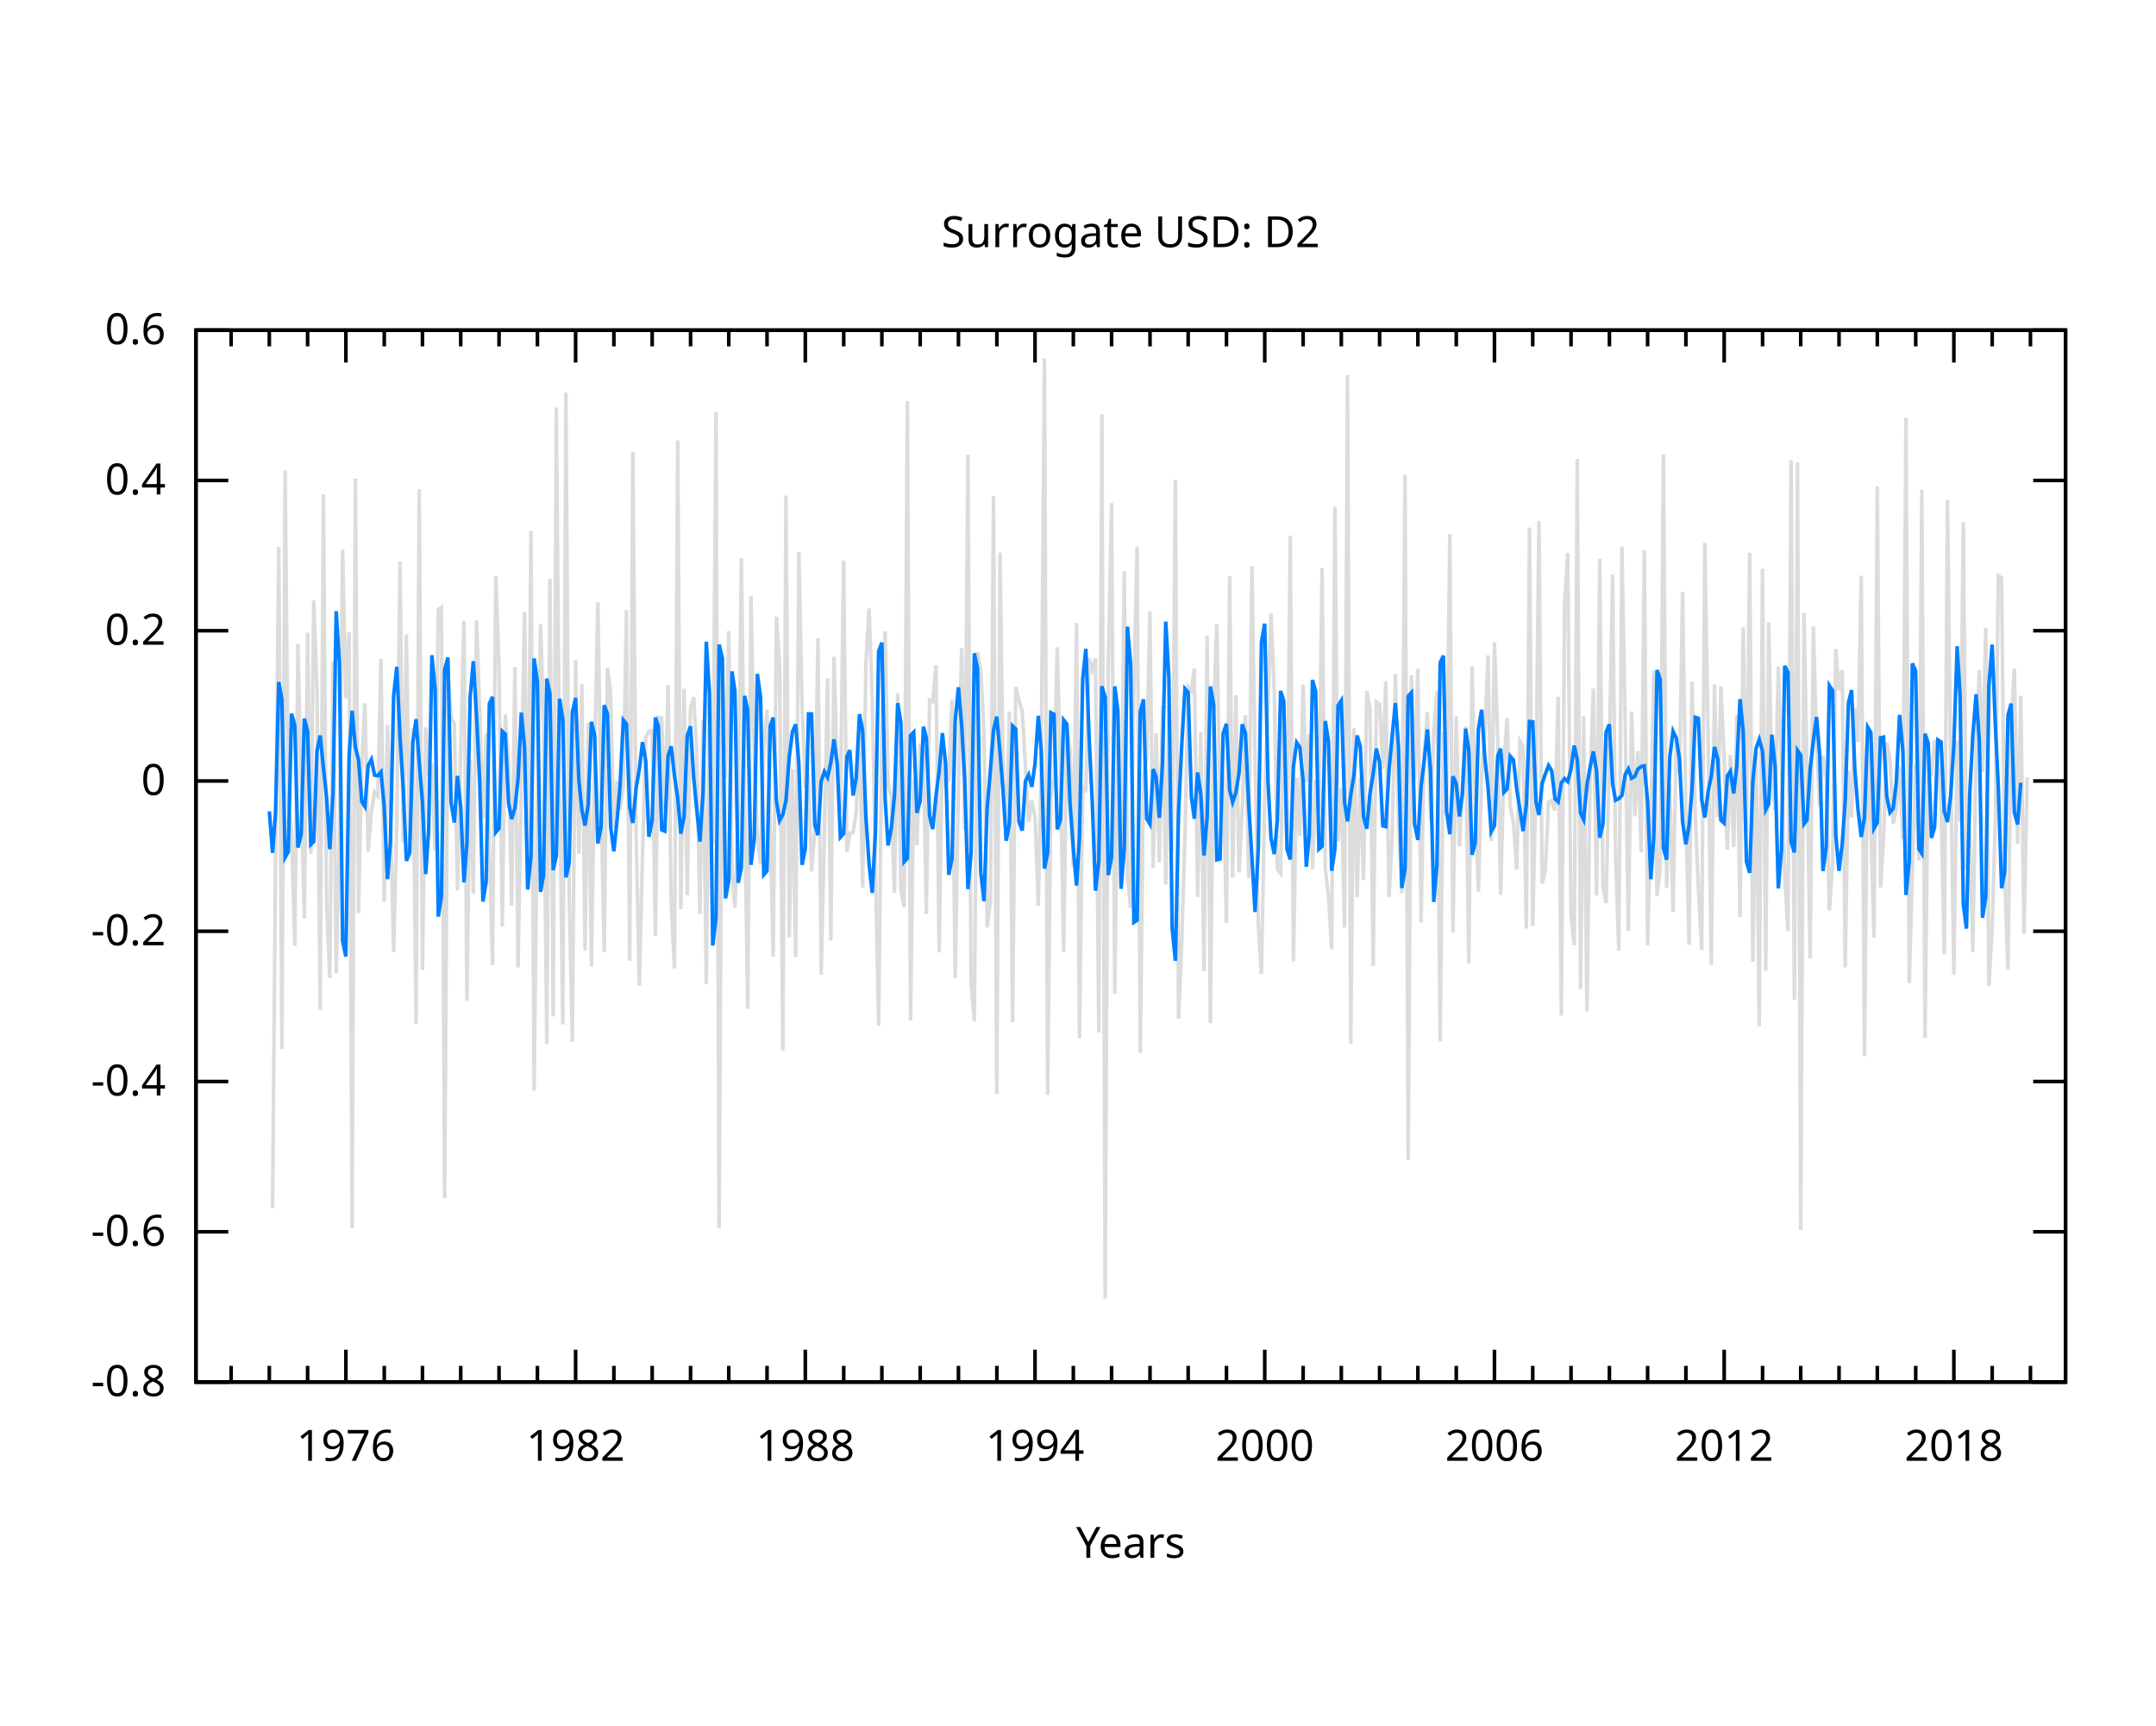
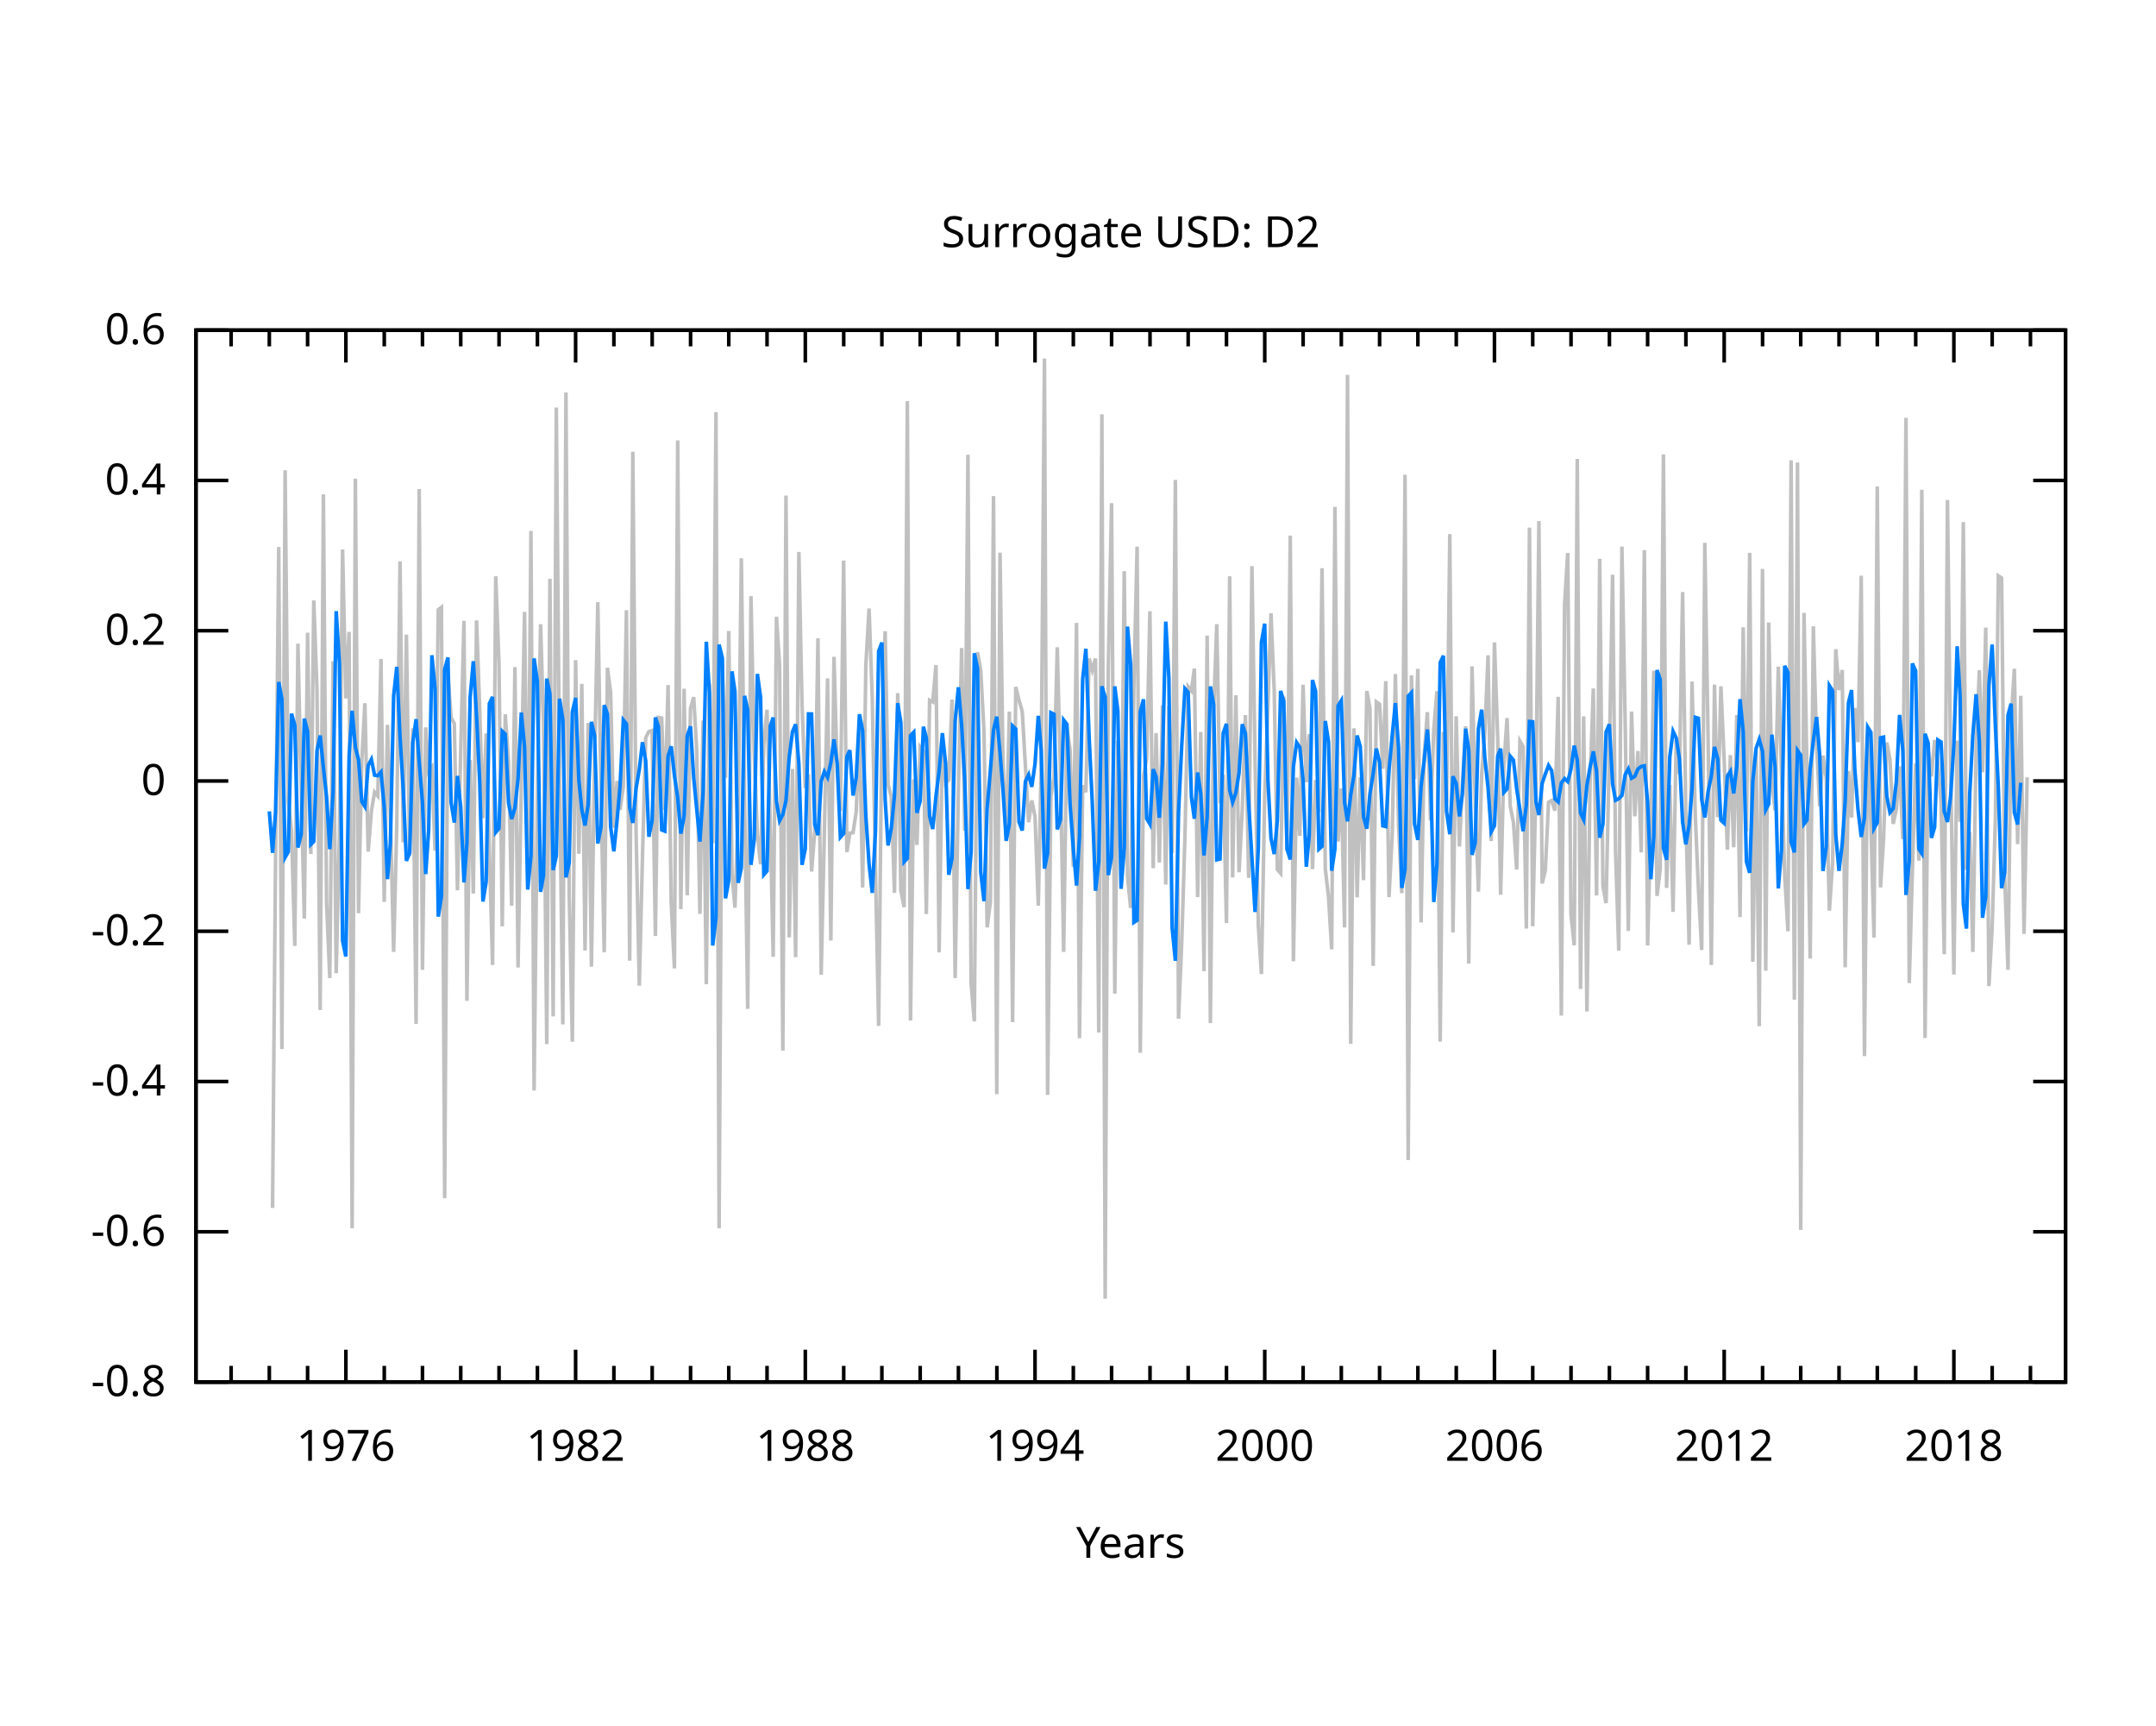
<svg xmlns="http://www.w3.org/2000/svg" xmlns:xlink="http://www.w3.org/1999/xlink" width="600" height="480" viewBox="0 0 600 480">
  <g id="gnuplot_canvas">
    <rect x="0" y="0" width="600" height="480" fill="none" />
    <defs>
      <circle id="gpDot" r="0.5" stroke-width="0.5" stroke="currentColor" />
      <path id="gpPt0" stroke-width="0.222" stroke="currentColor" d="M-1,0 h2 M0,-1 v2" />
      <path id="gpPt1" stroke-width="0.222" stroke="currentColor" d="M-1,-1 L1,1 M1,-1 L-1,1" />
      <path id="gpPt2" stroke-width="0.222" stroke="currentColor" d="M-1,0 L1,0 M0,-1 L0,1 M-1,-1 L1,1 M-1,1 L1,-1" />
      <rect id="gpPt3" stroke-width="0.222" stroke="currentColor" x="-1" y="-1" width="2" height="2" />
      <rect id="gpPt4" stroke-width="0.222" stroke="currentColor" fill="currentColor" x="-1" y="-1" width="2" height="2" />
      <circle id="gpPt5" stroke-width="0.222" stroke="currentColor" cx="0" cy="0" r="1" />
      <use xlink:href="#gpPt5" id="gpPt6" fill="currentColor" stroke="none" />
      <path id="gpPt7" stroke-width="0.222" stroke="currentColor" d="M0,-1.33 L-1.33,0.67 L1.33,0.67 z" />
      <use xlink:href="#gpPt7" id="gpPt8" fill="currentColor" stroke="none" />
      <use xlink:href="#gpPt7" id="gpPt9" stroke="currentColor" transform="rotate(180)" />
      <use xlink:href="#gpPt9" id="gpPt10" fill="currentColor" stroke="none" />
      <use xlink:href="#gpPt3" id="gpPt11" stroke="currentColor" transform="rotate(45)" />
      <use xlink:href="#gpPt11" id="gpPt12" fill="currentColor" stroke="none" />
      <path id="gpPt13" stroke-width="0.222" stroke="currentColor" d="M0,1.330 L1.265,0.411 L0.782,-1.067 L-0.782,-1.076 L-1.265,0.411 z" />
      <use xlink:href="#gpPt13" id="gpPt14" fill="currentColor" stroke="none" />
      <filter id="textbox" filterUnits="objectBoundingBox" x="0" y="0" height="1" width="1">
        <feFlood flood-color="white" flood-opacity="1" result="bgnd" />
        <feComposite in="SourceGraphic" in2="bgnd" operator="atop" />
      </filter>
      <filter id="greybox" filterUnits="objectBoundingBox" x="0" y="0" height="1" width="1">
        <feFlood flood-color="lightgrey" flood-opacity="1" result="grey" />
        <feComposite in="SourceGraphic" in2="grey" operator="atop" />
      </filter>
    </defs>
    <g fill="none" color="white" stroke="currentColor" stroke-width="1.00" stroke-linecap="butt" stroke-linejoin="miter">
</g>
    <g fill="none" color="black" stroke="currentColor" stroke-width="1.00" stroke-linecap="butt" stroke-linejoin="miter">
      <path stroke="black" d="M54.53,384.54 L63.53,384.54 M574.82,384.54 L565.82,384.54  " />
      <g transform="translate(46.14,388.44)" stroke="none" fill="black" font-family="cmr10" font-size="12.00" text-anchor="end">
        <text>
          <tspan font-family="cmr10">-0.8</tspan>
        </text>
      </g>
    </g>
    <g fill="none" color="black" stroke="currentColor" stroke-width="1.00" stroke-linecap="butt" stroke-linejoin="miter">
      <path stroke="black" d="M54.53,342.73 L63.53,342.73 M574.82,342.73 L565.82,342.73  " />
      <g transform="translate(46.14,346.63)" stroke="none" fill="black" font-family="cmr10" font-size="12.00" text-anchor="end">
        <text>
          <tspan font-family="cmr10">-0.6</tspan>
        </text>
      </g>
    </g>
    <g fill="none" color="black" stroke="currentColor" stroke-width="1.00" stroke-linecap="butt" stroke-linejoin="miter">
      <path stroke="black" d="M54.53,300.92 L63.53,300.92 M574.82,300.92 L565.82,300.92  " />
      <g transform="translate(46.14,304.82)" stroke="none" fill="black" font-family="cmr10" font-size="12.00" text-anchor="end">
        <text>
          <tspan font-family="cmr10">-0.4</tspan>
        </text>
      </g>
    </g>
    <g fill="none" color="black" stroke="currentColor" stroke-width="1.00" stroke-linecap="butt" stroke-linejoin="miter">
      <path stroke="black" d="M54.53,259.11 L63.53,259.11 M574.82,259.11 L565.82,259.11  " />
      <g transform="translate(46.14,263.01)" stroke="none" fill="black" font-family="cmr10" font-size="12.00" text-anchor="end">
        <text>
          <tspan font-family="cmr10">-0.2</tspan>
        </text>
      </g>
    </g>
    <g fill="none" color="black" stroke="currentColor" stroke-width="1.00" stroke-linecap="butt" stroke-linejoin="miter">
      <path stroke="black" d="M54.53,217.30 L63.53,217.30 M574.82,217.30 L565.82,217.30  " />
      <g transform="translate(46.14,221.20)" stroke="none" fill="black" font-family="cmr10" font-size="12.00" text-anchor="end">
        <text>
          <tspan font-family="cmr10"> 0</tspan>
        </text>
      </g>
    </g>
    <g fill="none" color="black" stroke="currentColor" stroke-width="1.00" stroke-linecap="butt" stroke-linejoin="miter">
      <path stroke="black" d="M54.53,175.49 L63.53,175.49 M574.82,175.49 L565.82,175.49  " />
      <g transform="translate(46.14,179.39)" stroke="none" fill="black" font-family="cmr10" font-size="12.00" text-anchor="end">
        <text>
          <tspan font-family="cmr10"> 0.2</tspan>
        </text>
      </g>
    </g>
    <g fill="none" color="black" stroke="currentColor" stroke-width="1.00" stroke-linecap="butt" stroke-linejoin="miter">
      <path stroke="black" d="M54.53,133.68 L63.53,133.68 M574.82,133.68 L565.82,133.68  " />
      <g transform="translate(46.14,137.58)" stroke="none" fill="black" font-family="cmr10" font-size="12.00" text-anchor="end">
        <text>
          <tspan font-family="cmr10"> 0.4</tspan>
        </text>
      </g>
    </g>
    <g fill="none" color="black" stroke="currentColor" stroke-width="1.00" stroke-linecap="butt" stroke-linejoin="miter">
      <path stroke="black" d="M54.53,91.87 L63.53,91.87 M574.82,91.87 L565.82,91.87  " />
      <g transform="translate(46.14,95.77)" stroke="none" fill="black" font-family="cmr10" font-size="12.00" text-anchor="end">
        <text>
          <tspan font-family="cmr10"> 0.6</tspan>
        </text>
      </g>
    </g>
    <g fill="none" color="black" stroke="currentColor" stroke-width="1.00" stroke-linecap="butt" stroke-linejoin="miter">
      <path stroke="black" d="M64.32,384.54 L64.32,380.04 M64.32,91.87 L64.32,96.37 M74.95,384.54 L74.95,380.04 M74.95,91.87 L74.95,96.37   M85.60,384.54 L85.60,380.04 M85.60,91.87 L85.60,96.37 M96.26,384.54 L96.26,375.54 M96.26,91.87 L96.26,100.87    " />
      <g transform="translate(96.26,406.44)" stroke="none" fill="black" font-family="cmr10" font-size="12.00" text-anchor="middle">
        <text>
          <tspan font-family="cmr10">1976</tspan>
        </text>
      </g>
    </g>
    <g fill="none" color="black" stroke="currentColor" stroke-width="1.00" stroke-linecap="butt" stroke-linejoin="miter">
      <path stroke="black" d="M106.94,384.54 L106.94,380.04 M106.94,91.87 L106.94,96.37 M117.57,384.54 L117.57,380.04 M117.57,91.87 L117.57,96.37   M128.22,384.54 L128.22,380.04 M128.22,91.87 L128.22,96.37 M138.88,384.54 L138.88,380.04 M138.88,91.87 L138.88,96.37   M149.56,384.54 L149.56,380.04 M149.56,91.87 L149.56,96.37 M160.19,384.54 L160.19,375.54 M160.19,91.87 L160.19,100.87    " />
      <g transform="translate(160.19,406.44)" stroke="none" fill="black" font-family="cmr10" font-size="12.00" text-anchor="middle">
        <text>
          <tspan font-family="cmr10">1982</tspan>
        </text>
      </g>
    </g>
    <g fill="none" color="black" stroke="currentColor" stroke-width="1.00" stroke-linecap="butt" stroke-linejoin="miter">
      <path stroke="black" d="M170.84,384.54 L170.84,380.04 M170.84,91.87 L170.84,96.37 M181.50,384.54 L181.50,380.04 M181.50,91.87 L181.50,96.37   M192.18,384.54 L192.18,380.04 M192.18,91.87 L192.18,96.37 M202.81,384.54 L202.81,380.04 M202.81,91.87 L202.81,96.37   M213.46,384.54 L213.46,380.04 M213.46,91.87 L213.46,96.37 M224.11,384.54 L224.11,375.54 M224.11,91.87 L224.11,100.87    " />
      <g transform="translate(224.11,406.44)" stroke="none" fill="black" font-family="cmr10" font-size="12.00" text-anchor="middle">
        <text>
          <tspan font-family="cmr10">1988</tspan>
        </text>
      </g>
    </g>
    <g fill="none" color="black" stroke="currentColor" stroke-width="1.00" stroke-linecap="butt" stroke-linejoin="miter">
      <path stroke="black" d="M234.80,384.54 L234.80,380.04 M234.80,91.87 L234.80,96.37 M245.42,384.54 L245.42,380.04 M245.42,91.87 L245.42,96.37   M256.08,384.54 L256.08,380.04 M256.08,91.87 L256.08,96.37 M266.73,384.54 L266.73,380.04 M266.73,91.87 L266.73,96.37   M277.42,384.54 L277.42,380.04 M277.42,91.87 L277.42,96.37 M288.04,384.54 L288.04,375.54 M288.04,91.87 L288.04,100.87    " />
      <g transform="translate(288.04,406.44)" stroke="none" fill="black" font-family="cmr10" font-size="12.00" text-anchor="middle">
        <text>
          <tspan font-family="cmr10">1994</tspan>
        </text>
      </g>
    </g>
    <g fill="none" color="black" stroke="currentColor" stroke-width="1.00" stroke-linecap="butt" stroke-linejoin="miter">
      <path stroke="black" d="M298.70,384.54 L298.70,380.04 M298.70,91.87 L298.70,96.37 M309.35,384.54 L309.35,380.04 M309.35,91.87 L309.35,96.37   M320.04,384.54 L320.04,380.04 M320.04,91.87 L320.04,96.37 M330.66,384.54 L330.66,380.04 M330.66,91.87 L330.66,96.37   M341.32,384.54 L341.32,380.04 M341.32,91.87 L341.32,96.37 M351.97,384.54 L351.97,375.54 M351.97,91.87 L351.97,100.87    " />
      <g transform="translate(351.97,406.44)" stroke="none" fill="black" font-family="cmr10" font-size="12.00" text-anchor="middle">
        <text>
          <tspan font-family="cmr10">2000</tspan>
        </text>
      </g>
    </g>
    <g fill="none" color="black" stroke="currentColor" stroke-width="1.00" stroke-linecap="butt" stroke-linejoin="miter">
      <path stroke="black" d="M362.65,384.54 L362.65,380.04 M362.65,91.87 L362.65,96.37 M373.28,384.54 L373.28,380.04 M373.28,91.87 L373.28,96.37   M383.93,384.54 L383.93,380.04 M383.93,91.87 L383.93,96.37 M394.59,384.54 L394.59,380.04 M394.59,91.87 L394.59,96.37   M405.27,384.54 L405.27,380.04 M405.27,91.87 L405.27,96.37 M415.90,384.54 L415.90,375.54 M415.90,91.87 L415.90,100.87    " />
      <g transform="translate(415.90,406.44)" stroke="none" fill="black" font-family="cmr10" font-size="12.00" text-anchor="middle">
        <text>
          <tspan font-family="cmr10">2006</tspan>
        </text>
      </g>
    </g>
    <g fill="none" color="black" stroke="currentColor" stroke-width="1.00" stroke-linecap="butt" stroke-linejoin="miter">
      <path stroke="black" d="M426.55,384.54 L426.55,380.04 M426.55,91.87 L426.55,96.37 M437.21,384.54 L437.21,380.04 M437.21,91.87 L437.21,96.37   M447.89,384.54 L447.89,380.04 M447.89,91.87 L447.89,96.37 M458.52,384.54 L458.52,380.04 M458.52,91.87 L458.52,96.37   M469.17,384.54 L469.17,380.04 M469.17,91.87 L469.17,96.37 M479.83,384.54 L479.83,375.54 M479.83,91.87 L479.83,100.87    " />
      <g transform="translate(479.83,406.44)" stroke="none" fill="black" font-family="cmr10" font-size="12.00" text-anchor="middle">
        <text>
          <tspan font-family="cmr10">2012</tspan>
        </text>
      </g>
    </g>
    <g fill="none" color="black" stroke="currentColor" stroke-width="1.00" stroke-linecap="butt" stroke-linejoin="miter">
      <path stroke="black" d="M490.51,384.54 L490.51,380.04 M490.51,91.87 L490.51,96.37 M501.13,384.54 L501.13,380.04 M501.13,91.87 L501.13,96.37   M511.79,384.54 L511.79,380.04 M511.79,91.87 L511.79,96.37 M522.44,384.54 L522.44,380.04 M522.44,91.87 L522.44,96.37   M533.13,384.54 L533.13,380.04 M533.13,91.87 L533.13,96.37 M543.75,384.54 L543.75,375.54 M543.75,91.87 L543.75,100.87    " />
      <g transform="translate(543.75,406.44)" stroke="none" fill="black" font-family="cmr10" font-size="12.00" text-anchor="middle">
        <text>
          <tspan font-family="cmr10">2018</tspan>
        </text>
      </g>
    </g>
    <g fill="none" color="black" stroke="currentColor" stroke-width="1.00" stroke-linecap="butt" stroke-linejoin="miter">
      <path stroke="black" d="M554.41,384.54 L554.41,380.04 M554.41,91.87 L554.41,96.37 M565.06,384.54 L565.06,380.04 M565.06,91.87 L565.06,96.37    " />
    </g>
    <g fill="none" color="black" stroke="currentColor" stroke-width="1.00" stroke-linecap="butt" stroke-linejoin="miter">
      <path stroke="black" d="M54.53,91.87 L54.53,384.54 L574.82,384.54 L574.82,91.87 L54.53,91.87 Z  " />
    </g>
    <g fill="none" color="black" stroke="currentColor" stroke-width="1.00" stroke-linecap="butt" stroke-linejoin="miter">
      <g transform="translate(314.67,433.44)" stroke="none" fill="black" font-family="cmr10" font-size="12.00" text-anchor="middle">
        <text>
          <tspan font-family="cmr10">Years</tspan>
        </text>
      </g>
    </g>
    <g fill="none" color="black" stroke="currentColor" stroke-width="1.00" stroke-linecap="butt" stroke-linejoin="miter">
</g>
    <g id="gnuplot_plot_1">
      <g fill="none" color="black" stroke="currentColor" stroke-width="1.00" stroke-linecap="butt" stroke-linejoin="miter">
-         <path stroke="rgb(220, 220, 220)" d="M75.85,336.10 L76.67,240.27 L77.57,152.19 L78.45,291.89 L79.35,130.86 L80.23,223.02 L81.13,231.22 L82.04,263.18   L82.91,179.09 L83.82,218.87 L84.69,255.57 L85.60,176.04 L86.50,237.62 L87.32,167.07 L88.22,192.05 L89.10,281.01   L90.00,137.55 L90.88,251.22 L91.78,272.14 L92.69,183.98 L93.56,270.78 L94.46,232.21 L95.34,152.89 L96.24,194.33   L97.15,175.83 L97.99,341.74 L98.90,133.18 L99.77,254.09 L100.68,211.71 L101.55,195.67 L102.46,236.94 L103.36,225.65   L104.24,220.41 L105.14,221.48 L106.02,183.33 L106.92,250.93 L107.83,201.67 L108.64,226.89 L109.55,264.86 L110.42,229.40   L111.33,156.18 L112.20,234.40 L113.10,176.56 L114.01,238.11 L114.88,202.64 L115.79,284.89 L116.66,136.08 L117.57,269.85   L118.47,202.38 L119.29,214.76 L120.19,213.48 L121.07,236.67 L121.97,169.65 L122.85,168.96 L123.75,333.37 L124.66,187.53   L125.53,199.66 L126.44,201.37 L127.31,247.71 L128.22,208.41 L129.12,172.75 L129.94,278.47 L130.84,211.47 L131.72,248.62   L132.62,172.63 L133.50,197.45 L134.40,227.64 L135.30,204.08 L136.18,236.62 L137.08,268.49 L137.96,160.34 L138.86,184.54   L139.77,257.76 L140.61,198.76 L141.52,212.07 L142.39,252.02 L143.30,185.60 L144.17,269.19 L145.08,217.82 L145.98,170.25   L146.86,246.72 L147.76,147.74 L148.63,303.44 L149.54,222.47 L150.44,173.68 L151.26,201.46 L152.16,290.51 L153.04,161.03   L153.94,282.79 L154.82,113.39 L155.72,216.75 L156.63,285.02 L157.50,109.21 L158.41,249.07 L159.28,289.84 L160.19,183.68   L161.09,237.54 L161.91,190.28 L162.81,264.48 L163.69,201.14 L164.59,268.96 L165.47,211.37 L166.37,167.55 L167.28,222.25   L168.15,264.97 L169.05,185.80 L169.93,192.56 L170.83,230.28 L171.74,217.29 L172.55,225.35 L173.46,218.81 L174.33,169.78   L175.24,267.31 L176.11,125.70 L177.02,231.88 L177.92,274.26 L178.80,238.15 L179.70,205.24 L180.58,203.55 L181.48,203.26   L182.39,260.43 L183.23,199.61 L184.14,199.77 L185.01,225.33 L185.92,190.61 L186.79,250.98 L187.69,269.45 L188.60,122.53   L189.47,252.94 L190.38,191.62 L191.25,249.10 L192.16,197.09 L193.06,193.99 L193.88,208.50 L194.78,254.26 L195.66,200.48   L196.56,273.85 L197.44,190.20 L198.34,234.64 L199.25,114.67 L200.12,341.78 L201.03,184.79 L201.90,216.40 L202.81,175.58   L203.71,242.87 L204.53,252.55 L205.43,226.52 L206.31,155.33 L207.21,222.51 L208.08,280.69 L208.99,165.87 L209.89,209.48   L210.77,232.23 L211.67,240.49 L212.55,207.12 L213.45,197.47 L214.36,229.01 L215.17,266.21 L216.08,171.60 L216.95,185.06   L217.86,292.31 L218.73,137.89 L219.64,260.81 L220.54,213.95 L221.42,266.31 L222.32,153.57 L223.20,196.25 L224.10,219.29   L225.00,215.42 L225.85,242.48 L226.75,231.27 L227.63,177.61 L228.53,271.21 L229.41,231.70 L230.31,188.74 L231.22,261.70   L232.09,182.74 L233.00,214.78 L233.87,225.67 L234.78,155.98 L235.68,237.07 L236.50,231.83 L237.40,231.66 L238.28,225.86   L239.18,202.17 L240.06,246.95 L240.96,185.02 L241.86,169.31 L242.74,194.24 L243.64,242.32 L244.52,285.44 L245.42,202.54   L246.33,175.64 L247.14,218.24 L248.05,221.75 L248.92,248.44 L249.83,192.85 L250.70,247.66 L251.61,252.41 L252.51,111.58   L253.39,283.96 L254.29,216.82 L255.17,235.09 L256.07,207.86 L256.98,209.01 L257.79,254.33 L258.70,194.84 L259.57,195.30   L260.48,185.04 L261.35,264.98 L262.26,205.81 L263.16,217.98 L264.03,216.99 L264.94,194.65 L265.81,272.13 L266.72,219.27   L267.62,180.32 L268.47,231.14 L269.37,126.53 L270.25,273.61 L271.15,284.18 L272.03,181.45 L272.93,186.61 L273.84,203.43   L274.71,258.03 L275.62,251.00 L276.49,138.04 L277.39,304.45 L278.30,153.77 L279.12,212.31 L280.02,234.04 L280.90,198.00   L281.80,284.39 L282.67,191.13 L283.58,194.83 L284.48,197.94 L285.36,213.05 L286.26,228.76 L287.14,222.72 L288.04,227.21   L288.95,252.00 L289.76,213.20 L290.67,99.77 L291.54,304.65 L292.45,221.69 L293.32,216.12 L294.23,180.10 L295.13,215.61   L296.01,264.86 L296.91,202.40 L297.79,208.60 L298.69,241.15 L299.59,173.32 L300.41,288.88 L301.31,218.53 L302.19,220.41   L303.09,183.25 L303.97,186.46 L304.87,183.22 L305.78,287.28 L306.65,115.28 L307.56,361.35 L308.43,185.84 L309.34,139.99   L310.24,276.46 L311.09,206.10 L311.99,246.47 L312.87,158.93 L313.77,243.73 L314.65,252.64 L315.55,191.14 L316.45,152.09   L317.33,292.91 L318.23,215.97 L319.11,211.07 L320.01,170.07 L320.92,241.56 L321.73,203.98 L322.64,239.97 L323.51,196.26   L324.42,246.11 L325.29,196.37 L326.20,237.37 L327.10,133.54 L327.98,283.45 L328.88,261.84 L329.76,232.83 L330.66,191.04   L331.56,192.18 L332.38,186.04 L333.29,249.60 L334.16,203.66 L335.07,270.22 L335.94,176.85 L336.84,284.67 L337.75,197.76   L338.62,173.67 L339.53,223.50 L340.40,215.58 L341.31,256.82 L342.21,160.34 L343.03,244.16 L343.93,193.44 L344.81,242.69   L345.71,225.46 L346.59,198.97 L347.49,244.26 L348.40,157.52 L349.27,211.41 L350.18,257.47 L351.05,271.02 L351.96,221.30   L352.86,196.53 L353.71,170.64 L354.61,192.31 L355.48,241.92 L356.39,242.99 L357.26,193.84 L358.17,236.55 L359.07,149.03   L359.95,267.47 L360.85,216.36 L361.73,232.55 L362.63,190.52 L363.54,217.65 L364.35,204.29 L365.26,241.82 L366.13,217.04   L367.04,226.07 L367.91,158.10 L368.82,241.72 L369.72,249.53 L370.60,264.14 L371.50,141.05 L372.37,234.17 L373.28,219.36   L374.18,258.06 L375.00,104.30 L375.90,290.43 L376.78,202.64 L377.68,249.66 L378.56,216.29 L379.46,244.89 L380.37,192.28   L381.24,197.01 L382.15,268.74 L383.02,195.30 L383.93,195.94 L384.83,213.89 L385.65,189.51 L386.55,249.62 L387.43,232.74   L388.33,187.54 L389.21,229.64 L390.11,248.52 L391.01,132.09 L391.89,322.76 L392.79,187.92 L393.67,216.77 L394.57,186.11   L395.48,256.67 L396.32,210.43 L397.23,198.15 L398.10,228.28 L399.01,202.98 L399.88,192.33 L400.79,289.82 L401.69,203.69   L402.57,223.44 L403.47,148.61 L404.35,259.43 L405.25,199.30 L406.15,235.53 L406.97,218.52 L407.88,202.08 L408.75,268.11   L409.66,185.41 L410.53,222.42 L411.43,248.08 L412.34,215.38 L413.21,203.90 L414.12,182.33 L414.99,234.03 L415.90,178.75   L416.80,205.41 L417.62,248.95 L418.52,212.99 L419.40,199.80 L420.30,224.32 L421.18,228.88 L422.08,241.93 L422.99,206.20   L423.86,207.71 L424.77,258.35 L425.64,146.80 L426.54,257.71 L427.45,217.80 L428.27,145.00 L429.17,245.82 L430.05,242.12   L430.95,223.21 L431.82,222.73 L432.73,225.53 L433.63,193.88 L434.51,282.57 L435.41,168.20 L436.29,153.85 L437.19,254.51   L438.10,263.00 L438.94,127.68 L439.85,275.16 L440.72,199.31 L441.63,281.44 L442.50,217.89 L443.41,191.56 L444.31,249.17   L445.19,155.47 L446.09,246.64 L446.96,251.27 L447.87,209.84 L448.77,159.91 L449.59,236.69 L450.49,264.50 L451.37,152.08   L452.27,200.97 L453.15,259.03 L454.05,197.98 L454.96,227.13 L455.83,208.97 L456.74,237.17 L457.61,153.06 L458.52,263.07   L459.42,227.73 L460.24,186.64 L461.14,249.27 L462.02,241.87 L462.92,126.43 L463.80,247.05 L464.70,218.38 L465.60,253.72   L466.48,205.72 L467.38,215.40 L468.26,164.73 L469.16,226.59 L470.07,262.86 L470.88,189.63 L471.79,226.99 L472.66,247.31   L473.57,264.32 L474.44,151.04 L475.35,205.38 L476.25,268.51 L477.13,190.49 L478.03,227.39 L478.91,190.98 L479.81,211.04   L480.72,236.40 L481.56,210.10 L482.47,235.75 L483.34,198.95 L484.24,255.17 L485.12,174.54 L486.02,231.29 L486.93,153.81   L487.80,267.61 L488.71,209.17 L489.58,285.53 L490.49,158.29 L491.39,270.07 L492.21,173.20 L493.11,217.44 L493.99,225.49   L494.89,185.49 L495.77,214.34 L496.67,243.56 L497.58,259.12 L498.45,128.09 L499.36,278.14 L500.23,128.67 L501.13,342.21   L502.04,170.54 L502.86,213.79 L503.76,266.70 L504.64,174.28 L505.54,207.33 L506.41,224.32 L507.32,210.25 L508.22,216.42   L509.10,253.36 L510.00,240.15 L510.88,180.64 L511.78,192.00 L512.69,186.42 L513.50,269.14 L514.41,214.53 L515.28,227.46   L516.19,196.98 L517.06,206.48 L517.97,160.20 L518.87,293.83 L519.75,204.61 L520.65,229.18 L521.52,260.85 L522.43,135.34   L523.33,246.91 L524.18,233.62 L525.08,206.61 L525.96,211.19 L526.86,229.23 L527.74,225.10 L528.64,213.22 L529.55,233.46   L530.42,116.26 L531.33,273.53 L532.20,242.55 L533.11,212.41 L534.01,239.45 L534.83,136.26 L535.73,288.79 L536.61,208.60   L537.51,216.03 L538.39,205.91 L539.29,212.50 L540.19,223.28 L541.07,265.49 L541.97,139.11 L542.85,212.80 L543.75,271.14   L544.66,206.07 L545.47,228.67 L546.38,145.27 L547.25,242.00 L548.16,231.49 L549.03,264.87 L549.94,208.10 L550.84,186.49   L551.72,214.88 L552.62,174.63 L553.50,274.36 L554.40,258.23 L555.30,227.68 L556.12,160.20 L557.03,160.81 L557.90,244.11   L558.81,269.84 L559.68,200.72 L560.58,186.07 L561.49,234.87 L562.36,193.61 L563.27,259.83 L564.14,216.28  " />
+         <path stroke="rgb(192, 192, 192)" d="M75.85,336.10 L76.67,240.27 L77.57,152.19 L78.45,291.89 L79.35,130.86 L80.23,223.02 L81.13,231.22 L82.04,263.18   L82.91,179.09 L83.82,218.87 L84.69,255.57 L85.60,176.04 L86.50,237.62 L87.32,167.07 L88.22,192.05 L89.10,281.01   L90.00,137.55 L90.88,251.22 L91.78,272.14 L92.69,183.98 L93.56,270.78 L94.46,232.21 L95.34,152.89 L96.24,194.33   L97.15,175.83 L97.99,341.74 L98.90,133.18 L99.77,254.09 L100.68,211.71 L101.55,195.67 L102.46,236.94 L103.36,225.65   L104.24,220.41 L105.14,221.48 L106.02,183.33 L106.92,250.93 L107.83,201.67 L108.64,226.89 L109.55,264.86 L110.42,229.40   L111.33,156.18 L112.20,234.40 L113.10,176.56 L114.01,238.11 L114.88,202.64 L115.79,284.89 L116.66,136.08 L117.57,269.85   L118.47,202.38 L119.29,214.76 L120.19,213.48 L121.07,236.67 L121.97,169.65 L122.85,168.96 L123.75,333.37 L124.66,187.53   L125.53,199.66 L126.44,201.37 L127.31,247.71 L128.22,208.41 L129.12,172.75 L129.94,278.47 L130.84,211.47 L131.72,248.62   L132.62,172.63 L133.50,197.45 L134.40,227.64 L135.30,204.08 L136.18,236.62 L137.08,268.49 L137.96,160.34 L138.86,184.54   L139.77,257.76 L140.61,198.76 L141.52,212.07 L142.39,252.02 L143.30,185.60 L144.17,269.19 L145.08,217.82 L145.98,170.25   L146.86,246.72 L147.76,147.74 L148.63,303.44 L149.54,222.47 L150.44,173.68 L151.26,201.46 L152.16,290.51 L153.04,161.03   L153.94,282.79 L154.82,113.39 L155.72,216.75 L156.63,285.02 L157.50,109.21 L158.41,249.07 L159.28,289.84 L160.19,183.68   L161.09,237.54 L161.91,190.28 L162.81,264.48 L163.69,201.14 L164.59,268.96 L165.47,211.37 L166.37,167.55 L167.28,222.25   L168.15,264.97 L169.05,185.80 L169.93,192.56 L170.83,230.28 L171.74,217.29 L172.55,225.35 L173.46,218.81 L174.33,169.78   L175.24,267.31 L176.11,125.70 L177.02,231.88 L177.92,274.26 L178.80,238.15 L179.70,205.24 L180.58,203.55 L181.48,203.26   L182.39,260.43 L183.23,199.61 L184.14,199.77 L185.01,225.33 L185.92,190.61 L186.79,250.98 L187.69,269.45 L188.60,122.53   L189.47,252.94 L190.38,191.62 L191.25,249.10 L192.16,197.09 L193.06,193.99 L193.88,208.50 L194.78,254.26 L195.66,200.48   L196.56,273.85 L197.44,190.20 L198.34,234.64 L199.25,114.67 L200.12,341.78 L201.03,184.79 L201.90,216.40 L202.81,175.58   L203.71,242.87 L204.53,252.55 L205.43,226.52 L206.31,155.33 L207.21,222.51 L208.08,280.69 L208.99,165.87 L209.89,209.48   L210.77,232.23 L211.67,240.49 L212.55,207.12 L213.45,197.47 L214.36,229.01 L215.17,266.21 L216.08,171.60 L216.95,185.06   L217.86,292.31 L218.73,137.89 L219.64,260.81 L220.54,213.95 L221.42,266.31 L222.32,153.57 L223.20,196.25 L224.10,219.29   L225.00,215.42 L225.85,242.48 L226.75,231.27 L227.63,177.61 L228.53,271.21 L229.41,231.70 L230.31,188.74 L231.22,261.70   L232.09,182.74 L233.00,214.78 L233.87,225.67 L234.78,155.98 L235.68,237.07 L236.50,231.83 L237.40,231.66 L238.28,225.86   L239.18,202.17 L240.06,246.95 L240.96,185.02 L241.86,169.31 L242.74,194.24 L243.64,242.32 L244.52,285.44 L245.42,202.54   L246.33,175.64 L247.14,218.24 L248.05,221.75 L248.92,248.44 L249.83,192.85 L250.70,247.66 L251.61,252.41 L252.51,111.58   L253.39,283.96 L254.29,216.82 L255.17,235.09 L256.07,207.86 L256.98,209.01 L257.79,254.33 L258.70,194.84 L259.57,195.30   L260.48,185.04 L261.35,264.98 L262.26,205.81 L263.16,217.98 L264.03,216.99 L264.94,194.65 L265.81,272.13 L266.72,219.27   L267.62,180.32 L268.47,231.14 L269.37,126.53 L270.25,273.61 L271.15,284.18 L272.03,181.45 L272.93,186.61 L273.84,203.43   L274.71,258.03 L275.62,251.00 L276.49,138.04 L277.39,304.45 L278.30,153.77 L279.12,212.31 L280.02,234.04 L280.90,198.00   L281.80,284.39 L282.67,191.13 L283.58,194.83 L284.48,197.94 L285.36,213.05 L286.26,228.76 L287.14,222.72 L288.04,227.21   L288.95,252.00 L289.76,213.20 L290.67,99.77 L291.54,304.65 L292.45,221.69 L293.32,216.12 L294.23,180.10 L295.13,215.61   L296.01,264.86 L296.91,202.40 L297.79,208.60 L298.69,241.15 L299.59,173.32 L300.41,288.88 L301.31,218.53 L302.19,220.41   L303.09,183.25 L303.97,186.46 L304.87,183.22 L305.78,287.28 L306.65,115.28 L307.56,361.35 L308.43,185.84 L309.34,139.99   L310.24,276.46 L311.09,206.10 L311.99,246.47 L312.87,158.93 L313.77,243.73 L314.65,252.64 L315.55,191.14 L316.45,152.09   L317.33,292.91 L318.23,215.97 L319.11,211.07 L320.01,170.07 L320.92,241.56 L321.73,203.98 L322.64,239.97 L323.51,196.26   L324.42,246.11 L325.29,196.37 L326.20,237.37 L327.10,133.54 L327.98,283.45 L328.88,261.84 L329.76,232.83 L330.66,191.04   L331.56,192.18 L332.38,186.04 L333.29,249.60 L334.16,203.66 L335.07,270.22 L335.94,176.85 L336.84,284.67 L337.75,197.76   L338.62,173.67 L339.53,223.50 L340.40,215.58 L341.31,256.82 L342.21,160.34 L343.03,244.16 L343.93,193.44 L344.81,242.69   L345.71,225.46 L346.59,198.97 L347.49,244.26 L348.40,157.52 L349.27,211.41 L350.18,257.47 L351.05,271.02 L351.96,221.30   L352.86,196.53 L353.71,170.64 L354.61,192.31 L355.48,241.92 L356.39,242.99 L357.26,193.84 L358.17,236.55 L359.07,149.03   L359.95,267.47 L360.85,216.36 L361.73,232.55 L362.63,190.52 L363.54,217.65 L364.35,204.29 L365.26,241.82 L366.13,217.04   L367.04,226.07 L367.91,158.10 L368.82,241.72 L369.72,249.53 L370.60,264.14 L371.50,141.05 L372.37,234.17 L373.28,219.36   L374.18,258.06 L375.00,104.30 L375.90,290.43 L376.78,202.64 L377.68,249.66 L378.56,216.29 L379.46,244.89 L380.37,192.28   L381.24,197.01 L382.15,268.74 L383.02,195.30 L383.93,195.94 L384.83,213.89 L385.65,189.51 L386.55,249.62 L387.43,232.74   L388.33,187.54 L389.21,229.64 L390.11,248.52 L391.01,132.09 L391.89,322.76 L392.79,187.92 L393.67,216.77 L394.57,186.11   L395.48,256.67 L396.32,210.43 L397.23,198.15 L398.10,228.28 L399.01,202.98 L399.88,192.33 L400.79,289.82 L401.69,203.69   L402.57,223.44 L403.47,148.61 L404.35,259.43 L405.25,199.30 L406.15,235.53 L406.97,218.52 L407.88,202.08 L408.75,268.11   L409.66,185.41 L410.53,222.42 L411.43,248.08 L412.34,215.38 L413.21,203.90 L414.12,182.33 L414.99,234.03 L415.90,178.75   L416.80,205.41 L417.62,248.95 L418.52,212.99 L419.40,199.80 L420.30,224.32 L421.18,228.88 L422.08,241.93 L422.99,206.20   L423.86,207.71 L424.77,258.35 L425.64,146.80 L426.54,257.71 L427.45,217.80 L428.27,145.00 L429.17,245.82 L430.05,242.12   L430.95,223.21 L431.82,222.73 L432.73,225.53 L433.63,193.88 L434.51,282.57 L435.41,168.20 L436.29,153.85 L437.19,254.51   L438.10,263.00 L438.94,127.68 L439.85,275.16 L440.72,199.31 L441.63,281.44 L442.50,217.89 L443.41,191.56 L444.31,249.17   L445.19,155.47 L446.09,246.64 L446.96,251.27 L447.87,209.84 L448.77,159.91 L449.59,236.69 L450.49,264.50 L451.37,152.08   L452.27,200.97 L453.15,259.03 L454.05,197.98 L454.96,227.13 L455.83,208.97 L456.74,237.17 L457.61,153.06 L458.52,263.07   L459.42,227.73 L460.24,186.64 L461.14,249.27 L462.02,241.87 L462.92,126.43 L463.80,247.05 L464.70,218.38 L465.60,253.72   L466.48,205.72 L467.38,215.40 L468.26,164.73 L469.16,226.59 L470.07,262.86 L470.88,189.63 L471.79,226.99 L472.66,247.31   L473.57,264.32 L474.44,151.04 L475.35,205.38 L476.25,268.51 L477.13,190.49 L478.03,227.39 L478.91,190.98 L479.81,211.04   L480.72,236.40 L481.56,210.10 L482.47,235.75 L483.34,198.95 L484.24,255.17 L485.12,174.54 L486.02,231.29 L486.93,153.81   L487.80,267.61 L488.71,209.17 L489.58,285.53 L490.49,158.29 L491.39,270.07 L492.21,173.20 L493.11,217.44 L493.99,225.49   L494.89,185.49 L495.77,214.34 L496.67,243.56 L497.58,259.12 L498.45,128.09 L499.36,278.14 L500.23,128.67 L501.13,342.21   L502.04,170.54 L502.86,213.79 L503.76,266.70 L504.64,174.28 L505.54,207.33 L506.41,224.32 L507.32,210.25 L508.22,216.42   L509.10,253.36 L510.00,240.15 L510.88,180.64 L511.78,192.00 L512.69,186.42 L513.50,269.14 L514.41,214.53 L515.28,227.46   L516.19,196.98 L517.06,206.48 L517.97,160.20 L518.87,293.83 L519.75,204.61 L520.65,229.18 L521.52,260.85 L522.43,135.34   L523.33,246.91 L524.18,233.62 L525.08,206.61 L525.96,211.19 L526.86,229.23 L527.74,225.10 L528.64,213.22 L529.55,233.46   L530.42,116.26 L531.33,273.53 L532.20,242.55 L533.11,212.41 L534.01,239.45 L534.83,136.26 L535.73,288.79 L536.61,208.60   L537.51,216.03 L538.39,205.91 L539.29,212.50 L540.19,223.28 L541.07,265.49 L541.97,139.11 L542.85,212.80 L543.75,271.14   L544.66,206.07 L545.47,228.67 L546.38,145.27 L547.25,242.00 L548.16,231.49 L549.03,264.87 L549.94,208.10 L550.84,186.49   L551.72,214.88 L552.62,174.63 L553.50,274.36 L554.40,258.23 L555.30,227.68 L556.12,160.20 L557.03,160.81 L557.90,244.11   L558.81,269.84 L559.68,200.72 L560.58,186.07 L561.49,234.87 L562.36,193.61 L563.27,259.83 L564.14,216.28  " />
      </g>
    </g>
    <g id="gnuplot_plot_2">
      <g fill="none" color="black" stroke="currentColor" stroke-width="1.00" stroke-linecap="butt" stroke-linejoin="miter">
        <path stroke="rgb(  0, 128, 255)" d="M74.95,225.75 L75.85,237.29 L76.67,226.17 L77.57,189.76 L78.45,194.54 L79.35,238.56 L80.23,236.99 L81.13,198.56   L82.04,201.78 L82.91,235.82 L83.82,232.14 L84.69,199.94 L85.60,203.50 L86.50,234.96 L87.32,234.13 L88.22,208.81   L89.10,204.65 L90.00,213.54 L90.88,221.70 L91.78,236.28 L92.69,220.39 L93.56,170.05 L94.46,184.52 L95.34,261.70   L96.24,266.14 L97.15,210.39 L97.99,197.77 L98.90,207.95 L99.77,211.38 L100.68,223.02 L101.55,224.42 L102.46,212.98   L103.36,211.29 L104.24,215.69 L105.14,215.83 L106.02,214.80 L106.92,224.42 L107.83,244.61 L108.64,234.59 L109.55,193.59   L110.42,185.54 L111.33,205.12 L112.20,219.29 L113.10,239.52 L114.01,237.30 L114.88,206.71 L115.79,200.11 L116.66,212.05   L117.57,223.31 L118.47,243.21 L119.29,231.05 L120.19,182.32 L121.07,191.59 L121.97,255.04 L122.85,249.44 L123.75,186.27   L124.66,182.94 L125.53,223.28 L126.44,228.87 L127.31,215.89 L128.22,224.57 L129.12,245.52 L129.94,234.62 L130.84,194.02   L131.72,183.98 L132.62,199.12 L133.50,217.51 L134.40,250.84 L135.30,245.36 L136.18,195.79 L137.08,193.90 L137.96,231.58   L138.86,230.49 L139.77,203.46 L140.61,204.25 L141.52,223.33 L142.39,227.89 L143.30,224.81 L144.17,216.75 L145.08,198.25   L145.98,207.87 L146.86,247.51 L147.76,238.11 L148.63,183.20 L149.54,189.58 L150.44,248.15 L151.26,243.54 L152.16,188.82   L153.04,193.05 L153.94,242.09 L154.82,238.18 L155.72,194.40 L156.63,200.19 L157.50,244.12 L158.41,240.00 L159.28,198.13   L160.19,194.18 L161.09,217.10 L161.91,225.23 L162.81,229.69 L163.69,223.74 L164.59,200.83 L165.47,204.69 L166.37,234.70   L167.28,230.08 L168.15,196.20 L169.05,198.62 L169.93,230.05 L170.83,236.87 L171.74,228.07 L172.55,218.79 L173.46,200.34   L174.33,201.41 L175.24,224.67 L176.11,228.98 L177.02,219.30 L177.92,214.04 L178.80,206.51 L179.70,211.73 L180.58,232.82   L181.48,228.31 L182.39,199.62 L183.23,202.15 L184.14,230.91 L185.01,231.26 L185.92,210.34 L186.79,207.66 L187.69,215.81   L188.60,221.95 L189.47,231.95 L190.38,227.06 L191.25,204.76 L192.16,202.10 L193.06,216.46 L193.88,225.00 L194.78,234.17   L195.66,220.45 L196.56,178.56 L197.44,192.98 L198.34,263.08 L199.25,255.41 L200.12,179.34 L201.03,183.15 L201.90,249.95   L202.81,244.98 L203.71,186.80 L204.53,192.35 L205.43,245.64 L206.31,241.48 L207.21,193.62 L208.08,197.54 L208.99,240.63   L209.89,233.60 L210.77,187.51 L211.67,194.07 L212.55,243.39 L213.45,242.35 L214.36,202.00 L215.17,199.64 L216.08,222.93   L216.95,228.36 L217.86,226.63 L218.73,222.76 L219.64,210.60 L220.54,203.59 L221.42,201.52 L222.32,212.47 L223.20,240.64   L224.10,236.19 L225.00,198.64 L225.85,198.66 L226.75,229.44 L227.63,232.37 L228.53,217.38 L229.41,214.68 L230.31,216.28   L231.22,212.17 L232.09,205.72 L233.00,212.53 L233.87,232.96 L234.78,231.93 L235.68,210.56 L236.50,208.73 L237.40,221.35   L238.28,216.34 L239.18,198.72 L240.06,203.26 L240.96,227.14 L241.86,240.43 L242.74,248.44 L243.64,231.23 L244.52,181.23   L245.42,178.79 L246.33,222.52 L247.14,235.24 L248.05,230.41 L248.92,221.43 L249.83,195.64 L250.70,201.06 L251.61,239.80   L252.51,238.80 L253.39,204.66 L254.29,203.73 L255.17,226.18 L256.07,222.91 L256.98,202.20 L257.79,205.32 L258.70,227.01   L259.57,230.66 L260.48,221.47 L261.35,214.58 L262.26,203.98 L263.16,212.46 L264.03,243.40 L264.94,238.78 L265.81,200.69   L266.72,191.22 L267.62,201.82 L268.47,216.86 L269.37,247.38 L270.25,237.11 L271.15,181.77 L272.03,185.93 L272.93,242.64   L273.84,250.74 L274.71,225.03 L275.62,214.25 L276.49,203.15 L277.39,199.41 L278.30,209.49 L279.12,219.75 L280.02,233.91   L280.90,229.23 L281.80,201.98 L282.67,202.83 L283.58,228.66 L284.48,231.08 L285.36,217.39 L286.26,215.57 L287.14,218.93   L288.04,212.52 L288.95,199.17 L289.76,208.83 L290.67,241.69 L291.54,237.36 L292.45,198.29 L293.32,198.72 L294.23,230.76   L295.13,228.09 L296.01,200.34 L296.91,201.52 L297.79,223.71 L298.69,236.03 L299.59,246.39 L300.41,232.94 L301.31,188.89   L302.19,180.52 L303.09,205.01 L303.97,223.23 L304.87,247.83 L305.78,239.71 L306.65,190.95 L307.56,194.01 L308.43,243.50   L309.34,238.45 L310.24,190.97 L311.09,197.83 L311.99,247.30 L312.87,236.01 L313.77,174.35 L314.65,184.89 L315.55,256.64   L316.45,256.05 L317.33,198.02 L318.23,194.58 L319.11,227.76 L320.01,229.29 L320.92,214.02 L321.73,216.11 L322.64,227.54   L323.51,212.49 L324.42,172.96 L325.29,188.54 L326.20,258.15 L327.10,267.32 L327.98,226.08 L328.88,207.17 L329.76,191.62   L330.66,192.67 L331.56,221.75 L332.38,227.80 L333.29,214.94 L334.16,220.88 L335.07,238.03 L335.94,227.26 L336.84,191.00   L337.75,196.01 L338.62,239.23 L339.53,239.01 L340.40,204.05 L341.31,201.39 L342.21,219.81 L343.03,223.18 L343.93,220.60   L344.81,215.10 L345.71,201.51 L346.59,204.07 L347.49,223.60 L348.40,238.55 L349.27,253.75 L350.18,236.02 L351.05,178.69   L351.96,173.53 L352.86,217.08 L353.71,233.23 L354.61,237.63 L355.48,228.24 L356.39,192.25 L357.26,195.07 L358.17,236.26   L359.07,239.13 L359.95,213.31 L360.85,206.61 L361.73,207.92 L362.63,216.94 L363.54,241.17 L364.35,232.35 L365.26,189.20   L366.13,192.38 L367.04,236.27 L367.91,235.49 L368.82,200.61 L369.72,206.37 L370.60,242.27 L371.50,236.25 L372.37,196.37   L373.28,194.92 L374.18,223.21 L375.00,228.52 L375.90,221.15 L376.78,215.80 L377.68,204.65 L378.56,207.73 L379.46,227.25   L380.37,230.58 L381.24,220.89 L382.15,215.29 L383.02,208.29 L383.93,212.09 L384.83,229.78 L385.65,229.98 L386.55,214.39   L387.43,204.76 L388.33,195.63 L389.21,207.99 L390.11,247.06 L391.01,241.86 L391.89,193.71 L392.79,192.73 L393.67,229.26   L394.57,233.70 L395.48,218.73 L396.32,211.80 L397.23,202.97 L398.10,214.39 L399.01,250.97 L399.88,240.58 L400.79,184.36   L401.69,182.45 L402.57,225.77 L403.47,232.11 L404.35,216.00 L405.25,218.03 L406.15,227.16 L406.97,220.91 L407.88,202.75   L408.75,208.77 L409.66,237.85 L410.53,234.55 L411.43,202.80 L412.34,197.47 L413.21,210.83 L414.12,219.24 L414.99,231.42   L415.90,229.73 L416.80,210.34 L417.62,208.30 L418.52,220.47 L419.40,219.50 L420.30,210.44 L421.18,211.47 L422.08,219.51   L422.99,225.23 L423.86,231.26 L424.77,223.98 L425.64,200.74 L426.54,200.83 L427.45,223.07 L428.27,226.77 L429.17,217.96   L430.05,215.40 L430.95,212.98 L431.82,214.44 L432.73,222.25 L433.63,223.11 L434.51,217.83 L435.41,216.64 L436.29,217.46   L437.19,214.03 L438.10,207.45 L438.94,211.46 L439.85,226.24 L440.72,228.05 L441.63,218.46 L442.50,213.50 L443.41,209.08   L444.31,214.54 L445.19,233.08 L446.09,229.25 L446.96,203.65 L447.87,201.52 L448.77,218.05 L449.59,222.67 L450.49,222.22   L451.37,221.33 L452.27,215.54 L453.15,213.94 L454.05,216.53 L454.96,216.01 L455.83,213.97 L456.74,213.27 L457.61,213.08   L458.52,223.07 L459.42,244.63 L460.24,232.80 L461.14,186.44 L462.02,189.03 L462.92,235.96 L463.80,239.23 L464.70,210.53   L465.60,203.47 L466.48,205.32 L467.38,211.15 L468.26,228.79 L469.16,234.92 L470.07,229.62 L470.88,219.66 L471.79,199.59   L472.66,199.87 L473.57,222.43 L474.44,227.47 L475.35,220.29 L476.25,215.92 L477.13,207.83 L478.03,211.15 L478.91,228.18   L479.81,229.03 L480.72,215.90 L481.56,214.61 L482.47,220.77 L483.34,213.19 L484.24,194.53 L485.12,203.60 L486.02,239.77   L486.93,242.85 L487.80,217.32 L488.71,208.19 L489.58,205.72 L490.49,209.03 L491.39,225.32 L492.21,223.70 L493.11,204.41   L493.99,213.40 L494.89,247.19 L495.77,236.55 L496.67,185.27 L497.58,187.09 L498.45,234.21 L499.36,237.17 L500.23,208.80   L501.13,210.12 L502.04,229.27 L502.86,228.20 L503.76,213.94 L504.64,206.10 L505.54,199.49 L506.41,210.07 L507.32,242.34   L508.22,235.71 L509.10,190.76 L510.00,192.19 L510.88,232.24 L511.78,242.31 L512.69,234.71 L513.50,222.86 L514.41,195.56   L515.28,192.01 L516.19,214.17 L517.06,225.18 L517.97,232.87 L518.87,227.50 L519.75,202.29 L520.65,203.77 L521.52,230.50   L522.43,228.87 L523.33,205.29 L524.18,205.10 L525.08,221.51 L525.96,226.06 L526.86,224.95 L527.74,217.51 L528.64,198.92   L529.55,208.95 L530.42,249.02 L531.33,239.71 L532.20,184.60 L533.11,186.64 L534.01,236.22 L534.83,237.48 L535.73,204.15   L536.61,206.79 L537.51,233.14 L538.39,230.17 L539.29,205.88 L540.19,206.46 L541.07,225.78 L541.97,228.70 L542.85,221.45   L543.75,207.25 L544.66,179.82 L545.47,193.52 L546.38,251.55 L547.25,258.37 L548.16,220.92 L549.03,204.51 L549.94,193.16   L550.84,206.27 L551.72,255.36 L552.62,249.52 L553.50,190.67 L554.40,179.34 L555.30,202.00 L556.12,219.09 L557.03,247.13   L557.90,242.69 L558.81,198.99 L559.68,195.79 L560.58,226.02 L561.49,229.41 L562.36,217.79  " />
      </g>
    </g>
    <g fill="none" color="white" stroke="rgb(  0, 128, 255)" stroke-width="2.00" stroke-linecap="butt" stroke-linejoin="miter">
</g>
    <g fill="none" color="black" stroke="currentColor" stroke-width="2.00" stroke-linecap="butt" stroke-linejoin="miter">
</g>
    <g fill="none" color="black" stroke="black" stroke-width="1.00" stroke-linecap="butt" stroke-linejoin="miter">
</g>
    <g fill="none" color="black" stroke="currentColor" stroke-width="1.00" stroke-linecap="butt" stroke-linejoin="miter">
      <path stroke="black" d="M54.53,91.87 L54.53,384.54 L574.82,384.54 L574.82,91.87 L54.53,91.87 Z  " />
    </g>
    <g fill="none" color="black" stroke="currentColor" stroke-width="1.00" stroke-linecap="butt" stroke-linejoin="miter">
      <g transform="translate(314.67,68.77)" stroke="none" fill="black" font-family="cmr10" font-size="12.00" text-anchor="middle">
        <text>
          <tspan font-family="cmr10">Surrogate USD: D2</tspan>
        </text>
      </g>
    </g>
    <g fill="none" color="black" stroke="currentColor" stroke-width="1.00" stroke-linecap="butt" stroke-linejoin="miter">
</g>
  </g>
</svg>
